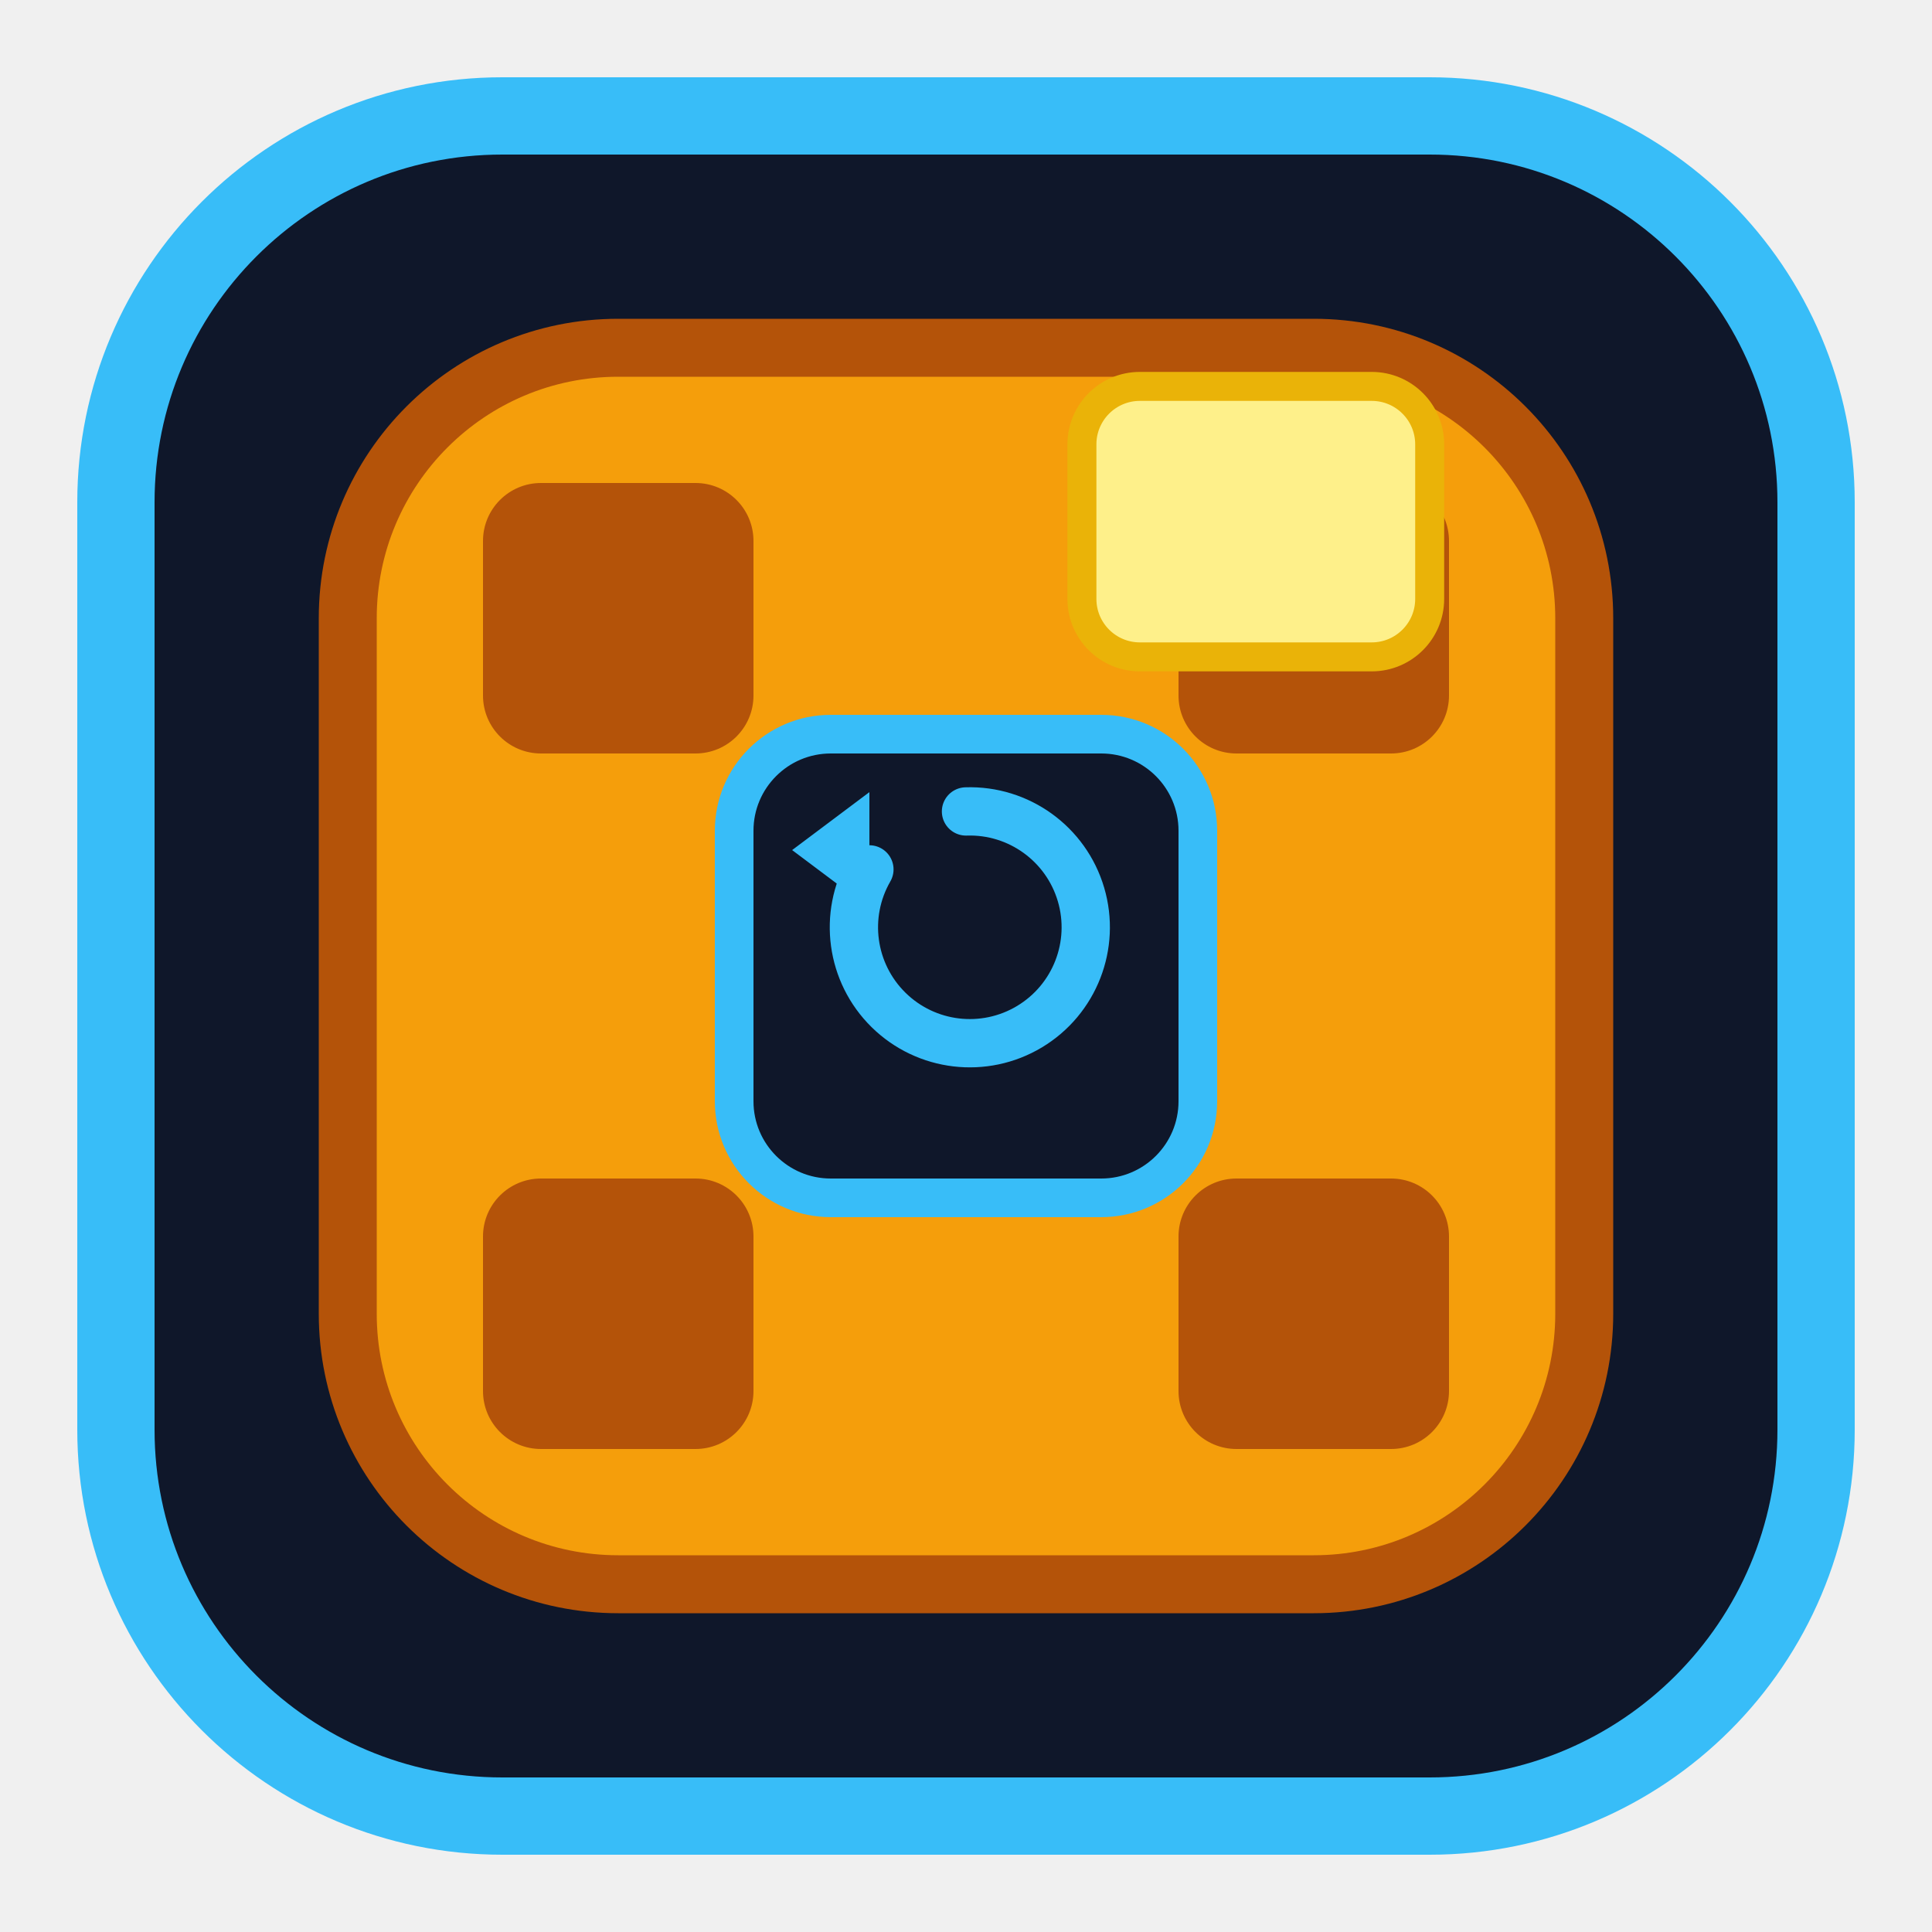
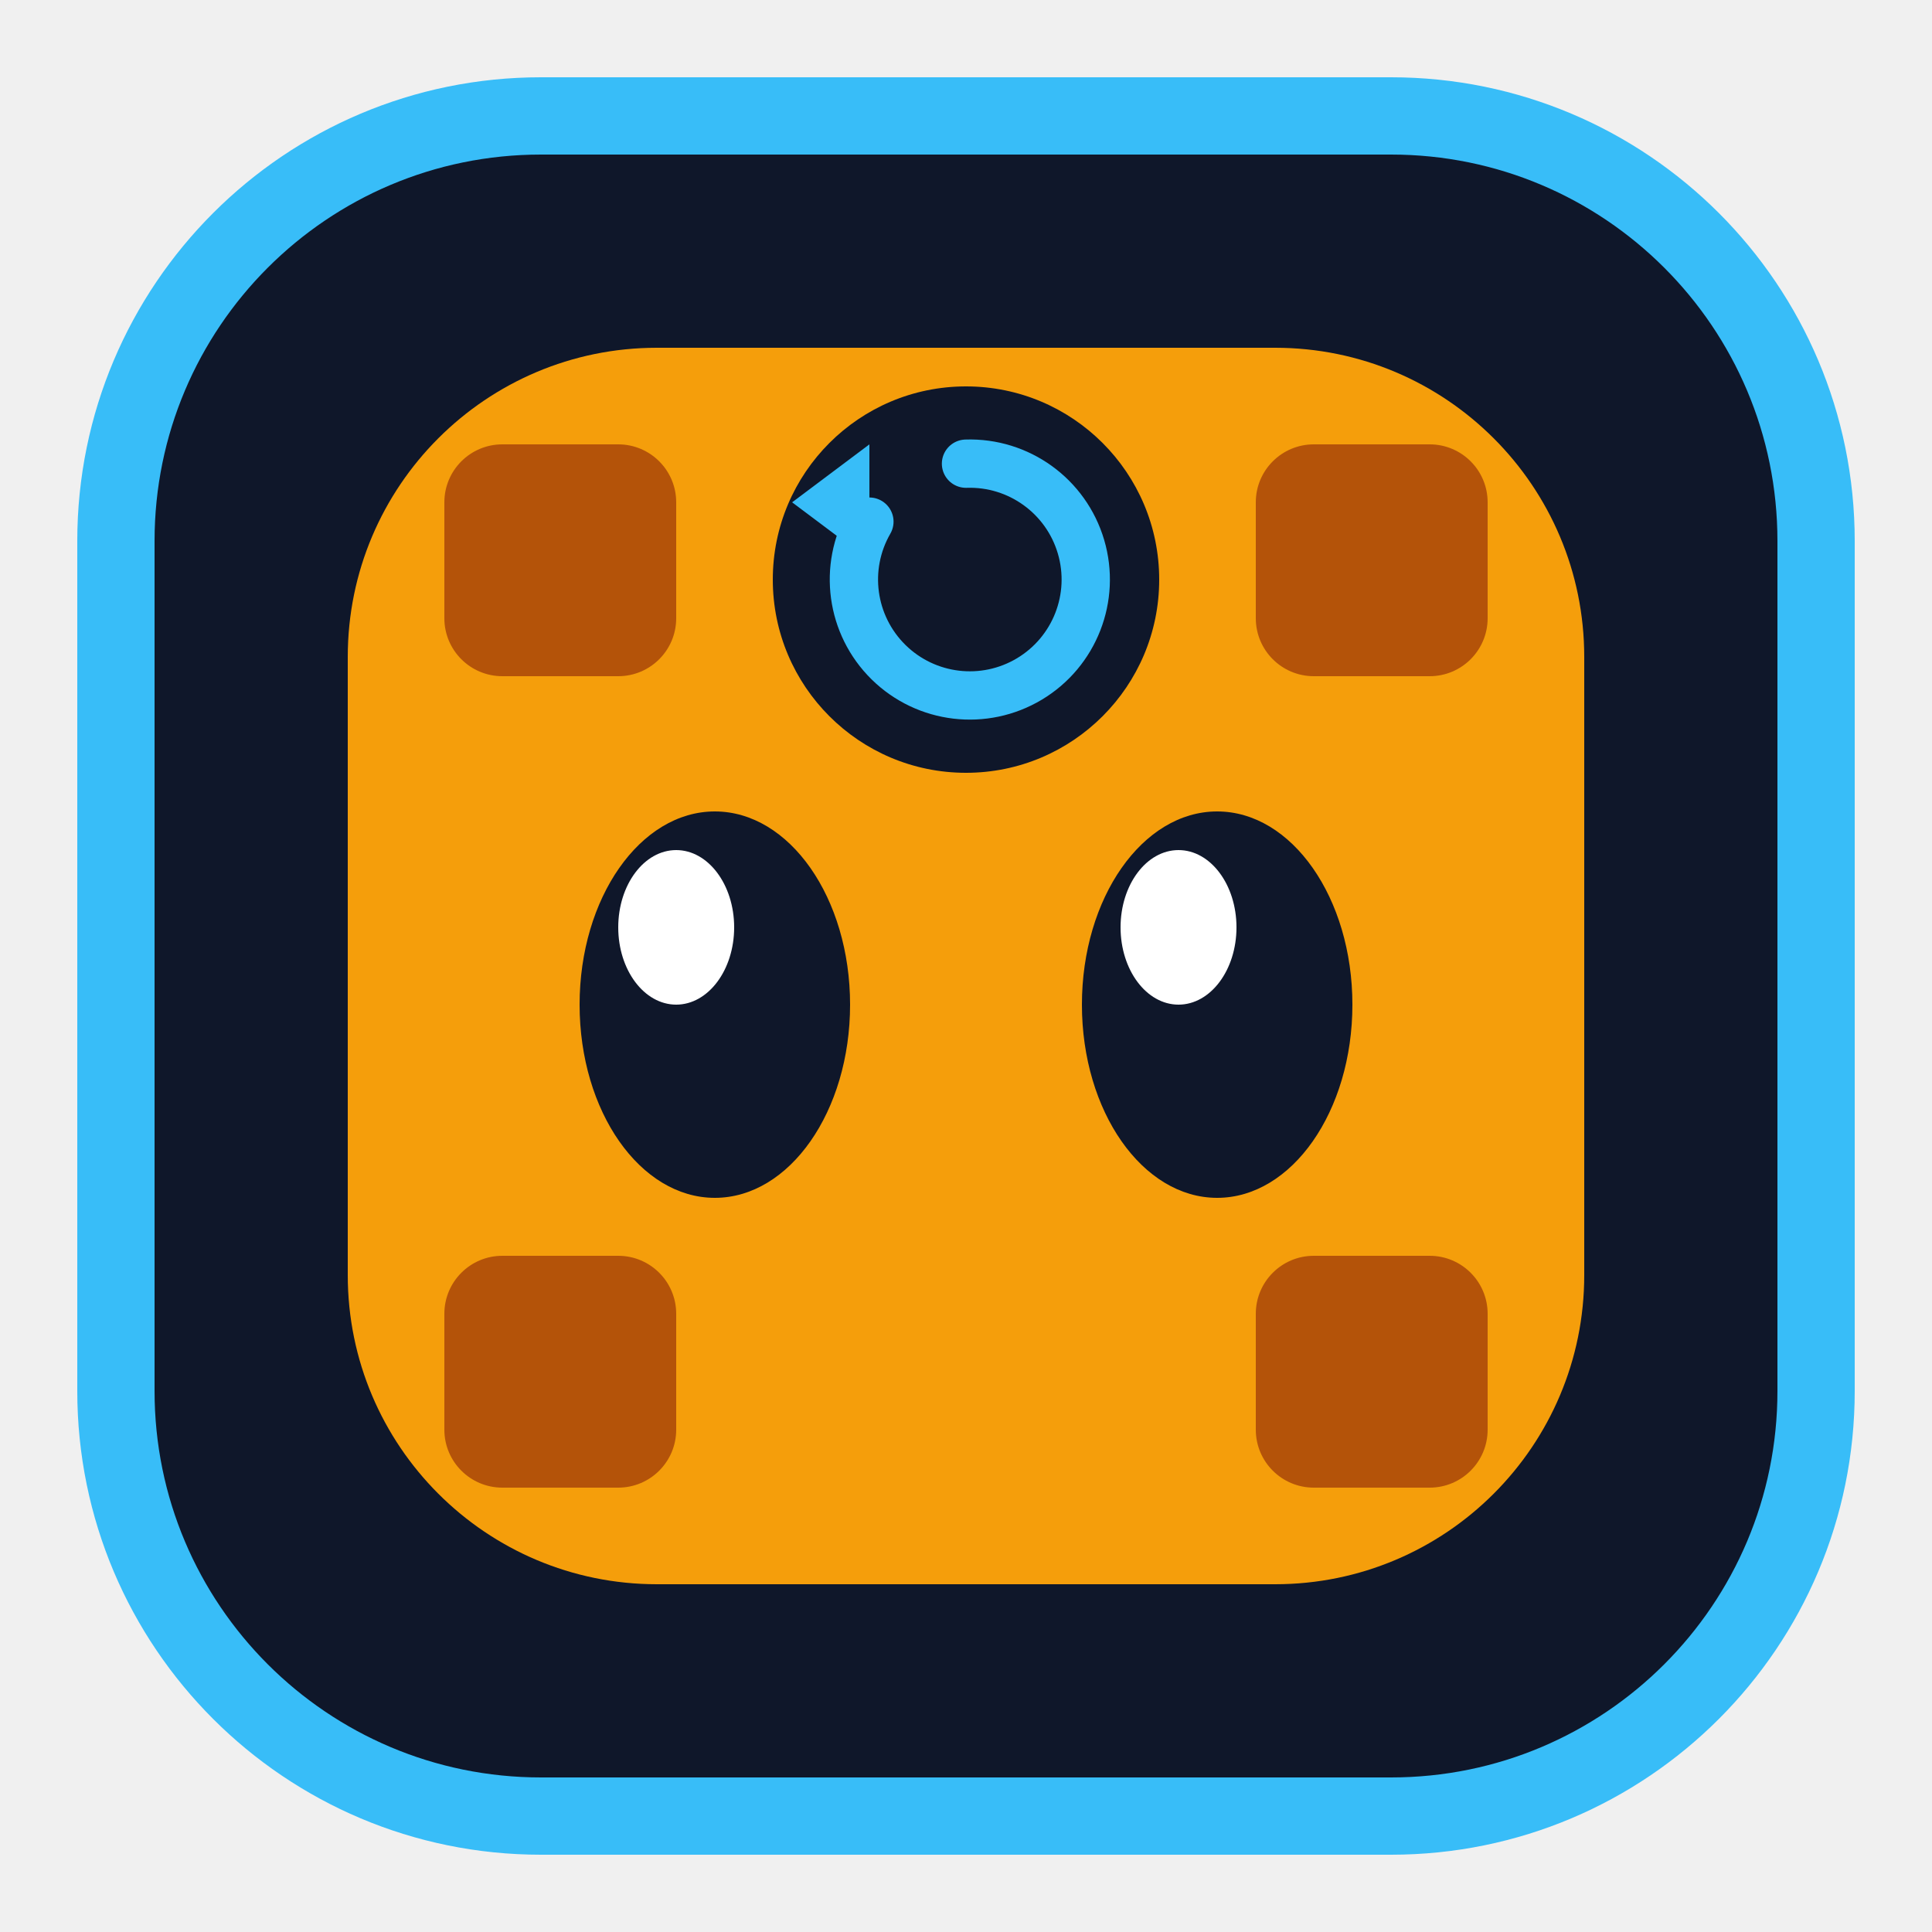
<svg xmlns="http://www.w3.org/2000/svg" viewBox="0 0 100 100">
-   <rect x="6" y="6" width="88" height="88" rx="20" fill="#0f172a" stroke="#38bdf8" stroke-width="4" />
-   <rect x="18" y="18" width="64" height="64" rx="14" fill="#f59e0b" stroke="#b45309" stroke-width="3" />
-   <rect x="25" y="25" width="14" height="14" rx="3" fill="#b45309" />
-   <rect x="61" y="25" width="14" height="14" rx="3" fill="#b45309" />
-   <rect x="25" y="61" width="14" height="14" rx="3" fill="#b45309" />
-   <rect x="61" y="61" width="14" height="14" rx="3" fill="#b45309" />
-   <rect x="38" y="38" width="24" height="24" rx="5" fill="#0f172a" stroke="#38bdf8" stroke-width="2" />
-   <path d="M 50 42 A 6 6 0 1 1 45 45" fill="none" stroke="#38bdf8" stroke-width="2.5" stroke-linecap="round" />
-   <polygon points="45,41 45,47 41,44" fill="#38bdf8" />
-   <rect x="56" y="20" width="18" height="14" rx="3" fill="#fef08a" stroke="#eab308" stroke-width="1.5" />
+   <rect x="6" y="6" width="88" height="88" rx="22" fill="#0f172a" stroke="#38bdf8" stroke-width="4" />
+   <rect x="18" y="18" width="64" height="64" rx="16" fill="#f59e0b" />
+   <rect x="23" y="23" width="12" height="12" rx="3" fill="#b45309" />
+   <rect x="65" y="23" width="12" height="12" rx="3" fill="#b45309" />
+   <rect x="23" y="65" width="12" height="12" rx="3" fill="#b45309" />
+   <rect x="65" y="65" width="12" height="12" rx="3" fill="#b45309" />
+   <ellipse cx="37" cy="52" rx="7" ry="10" fill="#0f172a" />
+   <ellipse cx="35" cy="48" rx="3" ry="4" fill="#ffffff" />
+   <ellipse cx="63" cy="52" rx="7" ry="10" fill="#0f172a" />
+   <ellipse cx="61" cy="48" rx="3" ry="4" fill="#ffffff" />
+   <circle cx="50" cy="30" r="10" fill="#0f172a" />
+   <path d="M 50 24 A 6 6 0 1 1 45 27" fill="none" stroke="#38bdf8" stroke-width="2.5" stroke-linecap="round" />
+   <polygon points="45,23 45,29 41,26" fill="#38bdf8" />
</svg>
